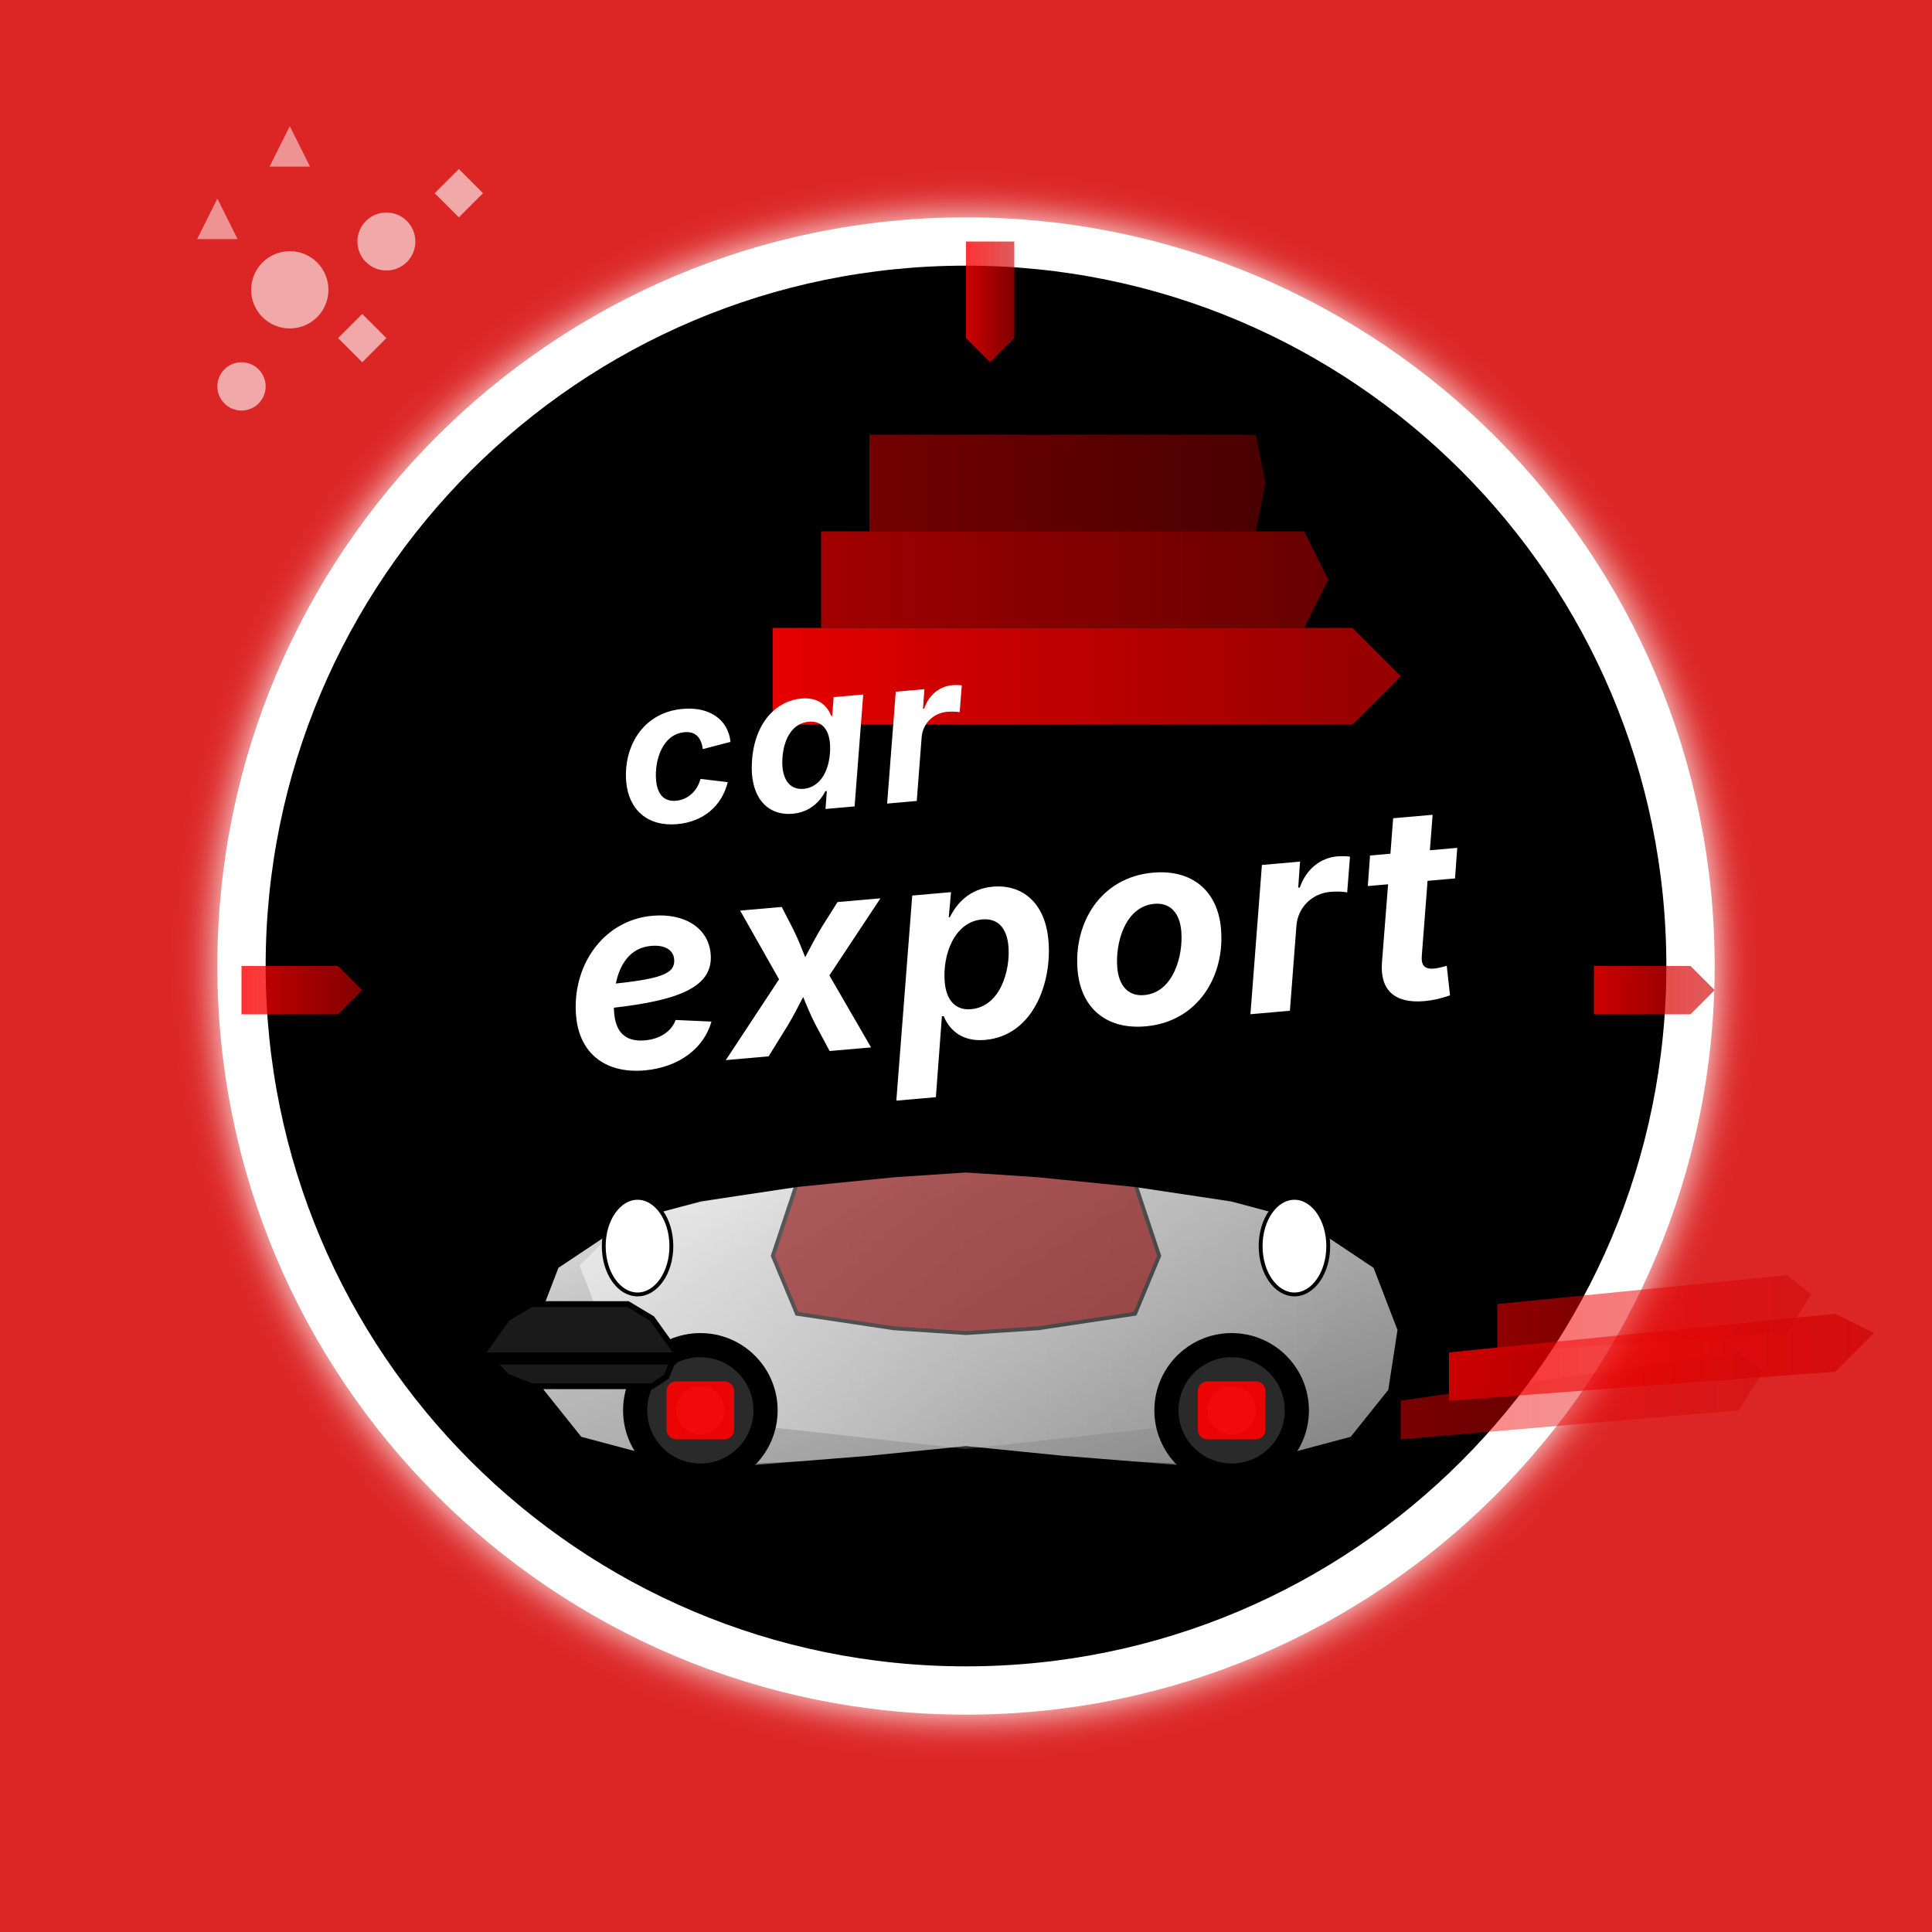
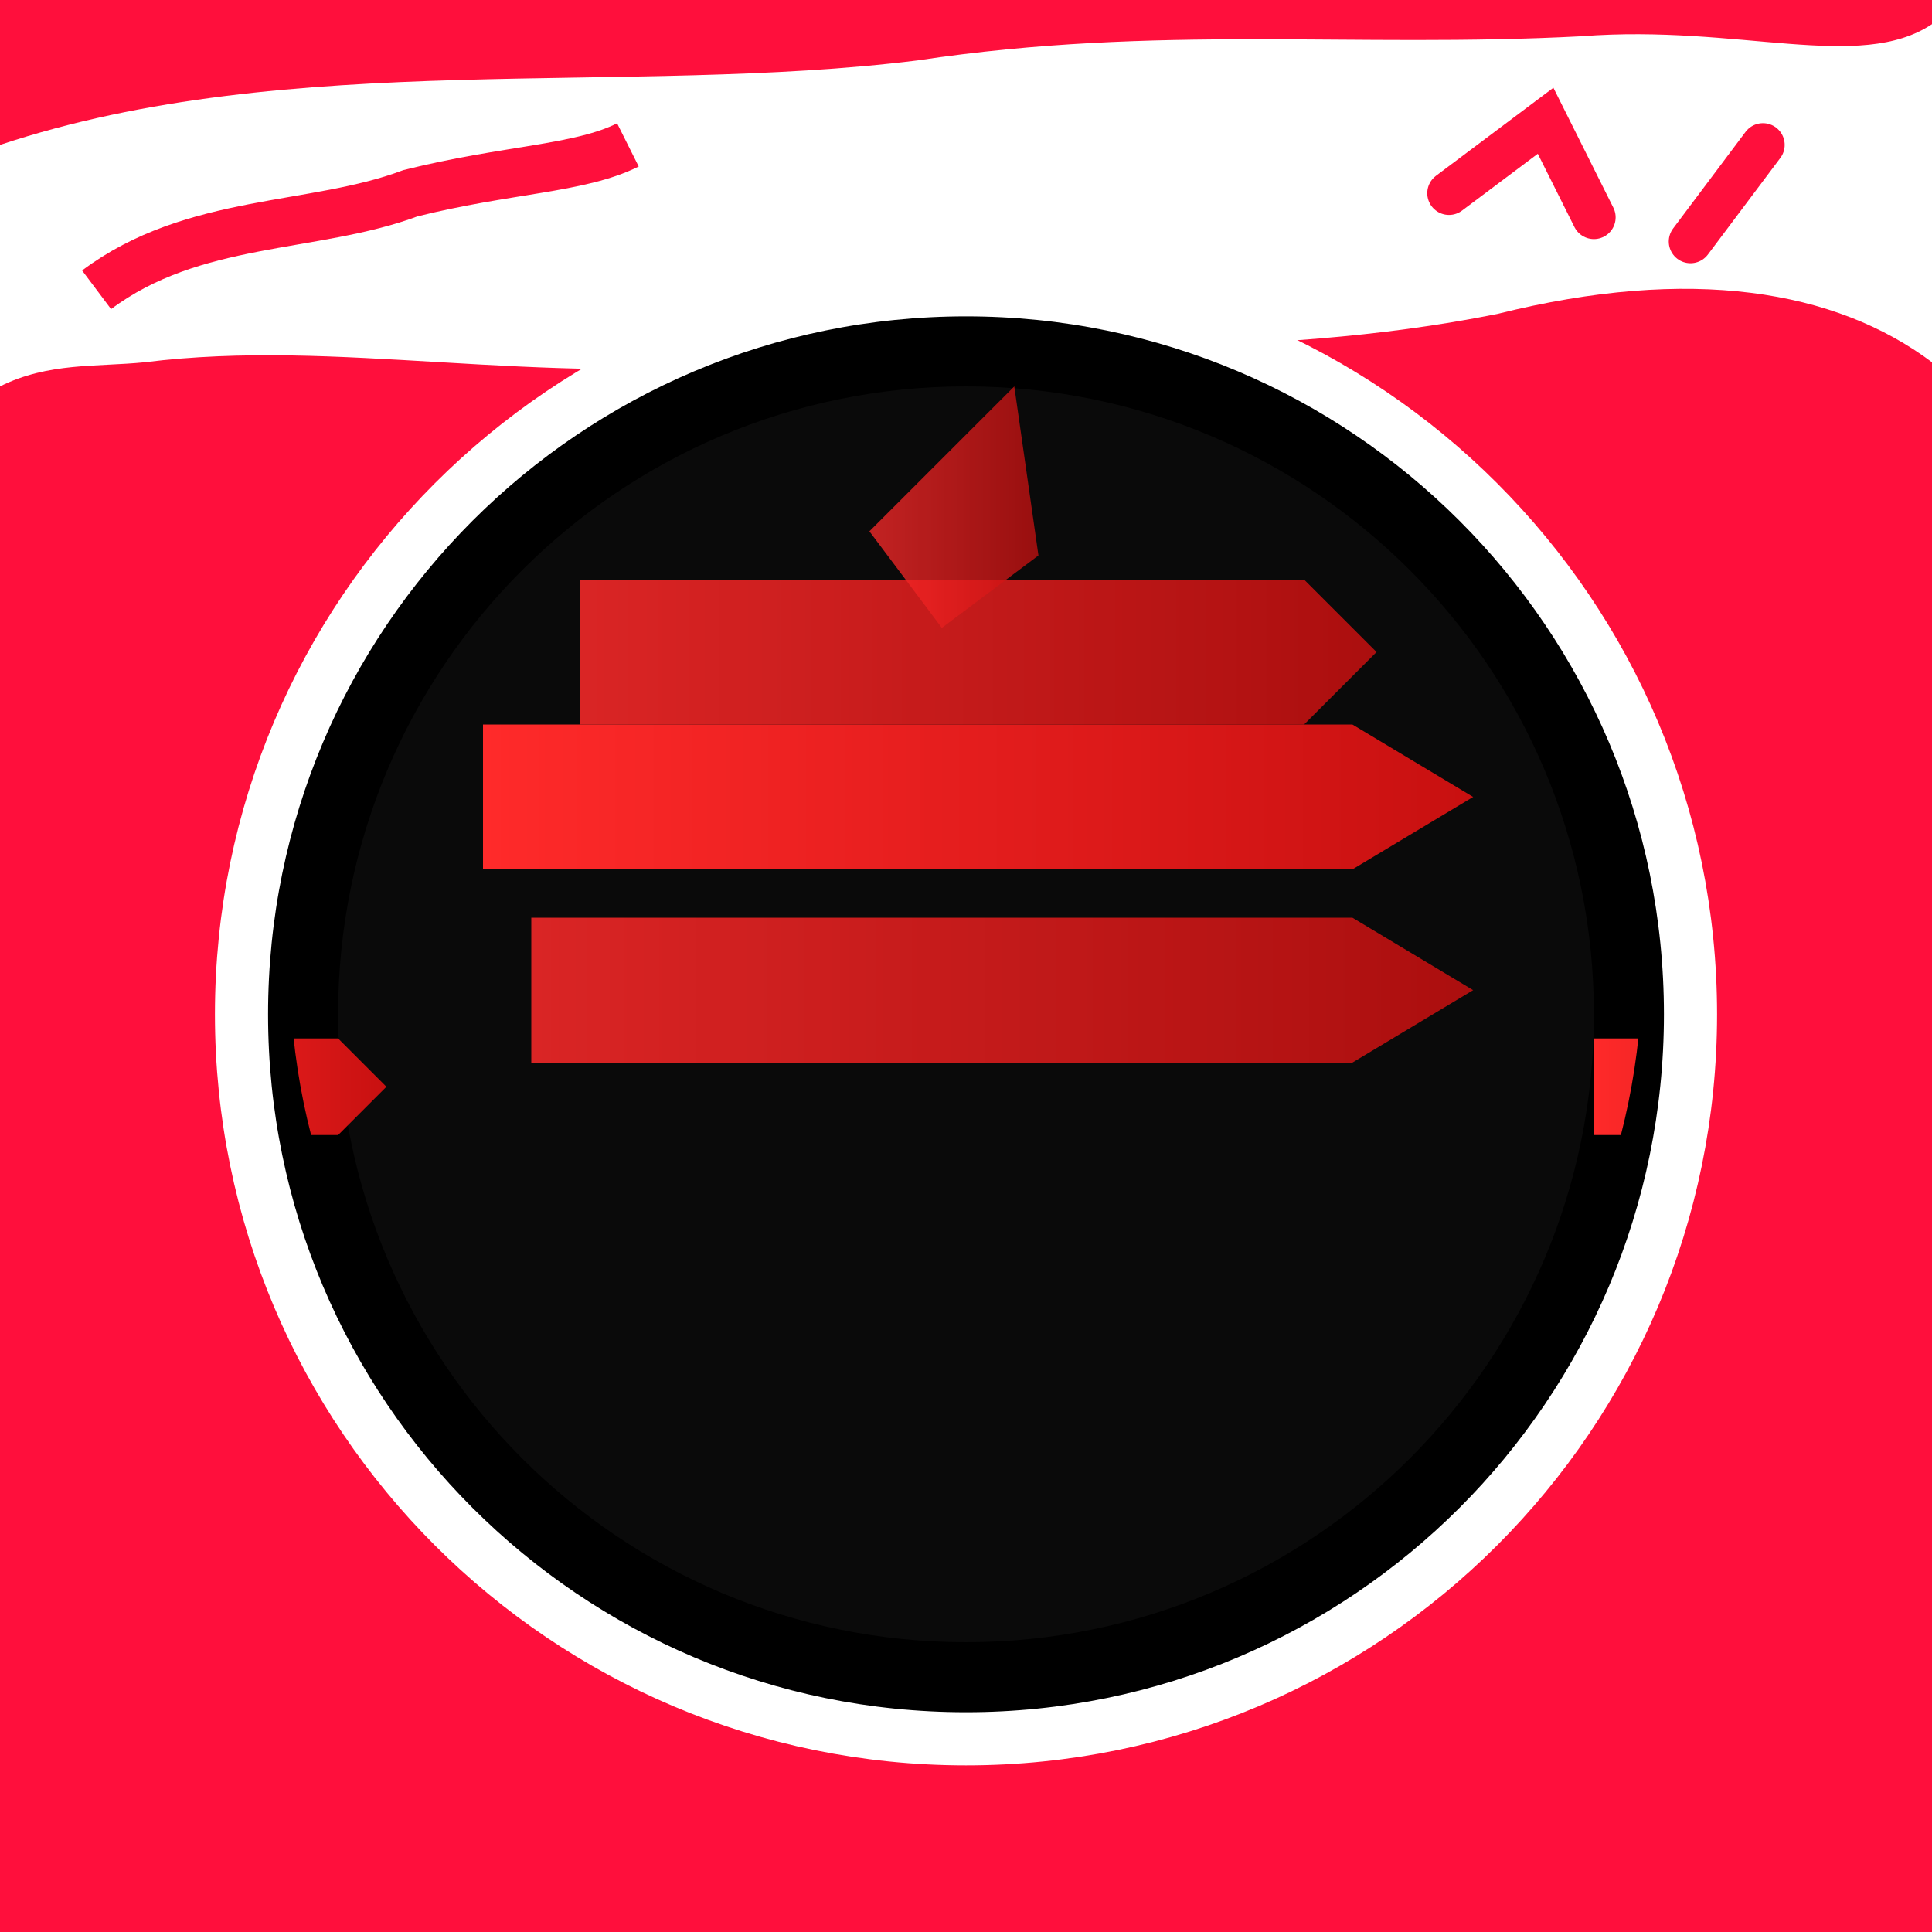
- <svg xmlns="http://www.w3.org/2000/svg" viewBox="0 0 400 400">
+ <svg xmlns="http://www.w3.org/2000/svg" viewBox="0 0 800 800">
  <defs>
    <linearGradient id="car-silver" x1="0%" y1="0%" x2="100%" y2="100%">
-       <stop offset="0%" stop-color="#e8e8e8" stop-opacity="1" />
-       <stop offset="30%" stop-color="#c0c0c0" stop-opacity="1" />
-       <stop offset="60%" stop-color="#a8a8a8" stop-opacity="1" />
-       <stop offset="100%" stop-color="#808080" stop-opacity="1" />
+       <stop offset="0%" stop-color="#f5f5f5" />
+       <stop offset="35%" stop-color="#cfcfcf" />
+       <stop offset="70%" stop-color="#a2a2a2" />
+       <stop offset="100%" stop-color="#6f6f6f" />
    </linearGradient>
    <linearGradient id="car-highlight" x1="0%" y1="0%" x2="100%" y2="0%">
-       <stop offset="0%" stop-color="#ffffff" stop-opacity="0.8" />
-       <stop offset="50%" stop-color="#ffffff" stop-opacity="0.3" />
+       <stop offset="0%" stop-color="#ffffff" stop-opacity="0.85" />
+       <stop offset="40%" stop-color="#ffffff" stop-opacity="0.4" />
      <stop offset="100%" stop-color="#ffffff" stop-opacity="0" />
    </linearGradient>
    <linearGradient id="speed-red" x1="0%" y1="0%" x2="100%" y2="0%">
-       <stop offset="0%" stop-color="#ff0000" stop-opacity="1" />
-       <stop offset="100%" stop-color="#cc0000" stop-opacity="0.8" />
+       <stop offset="0%" stop-color="#ff2a2a" />
+       <stop offset="100%" stop-color="#c81010" />
    </linearGradient>
-     <filter id="glow">
-       <feGaussianBlur stdDeviation="4" result="coloredBlur" />
-       <feMerge>
-         <feMergeNode in="coloredBlur" />
-         <feMergeNode in="SourceGraphic" />
-       </feMerge>
-     </filter>
+     <clipPath id="mask-circle">
+       <circle cx="400" cy="400" r="280" />
+     </clipPath>
  </defs>
-   <rect width="400" height="400" fill="#dc2626" />
-   <g opacity="0.6">
-     <circle cx="60" cy="60" r="8" fill="#ffffff" />
-     <circle cx="80" cy="50" r="6" fill="#ffffff" />
-     <circle cx="50" cy="80" r="5" fill="#ffffff" />
-     <path d="M 70 70 L 75 65 L 80 70 L 75 75 Z" fill="#ffffff" />
-     <path d="M 90 40 L 95 35 L 100 40 L 95 45 Z" fill="#ffffff" />
+   <rect width="800" height="800" fill="#ff0f3c" />
+   <path d="M0 60 C120 20, 260 40, 380 25 C480 10, 560 20, 655 15 C720 10, 770 30, 800 10 L800 150 C760 120, 700 110, 620 130 C520 150, 430 140, 320 150 C220 160, 140 140, 60 150 C40 152, 20 150, 0 160 Z" fill="#ffffff" />
+   <path d="M40 120 C80 90, 130 95, 170 80 C210 70, 240 70, 260 60" fill="none" stroke="#ff0f3c" stroke-width="20" />
+   <path d="M600 80 L640 50 L660 90" fill="none" stroke="#ff0f3c" stroke-width="18" stroke-linecap="round" />
+   <path d="M700 100 L730 60" fill="none" stroke="#ff0f3c" stroke-width="18" stroke-linecap="round" />
+   <circle cx="400" cy="420" r="300" fill="#000000" stroke="#ffffff" stroke-width="22" />
+   <circle cx="400" cy="420" r="260" fill="#0a0a0a" />
+   <g clip-path="url(#mask-circle)">
+     <path d="M200 300 L560 300 L610 330 L560 360 L200 360 Z" fill="url(#speed-red)" />
+     <path d="M240 240 L540 240 L570 270 L540 300 L240 300 Z" fill="url(#speed-red)" opacity="0.85" />
+     <path d="M220 380 L560 380 L610 410 L560 440 L220 440 Z" fill="url(#speed-red)" opacity="0.85" />
+     <path d="M420 160 L430 230 L390 260 L360 220 Z" fill="url(#speed-red)" opacity="0.75" />
+     <path d="M50 430 L140 430 L160 450 L140 470 L50 470 Z" fill="url(#speed-red)" />
+     <path d="M660 430 L750 430 L770 450 L750 470 L660 470 Z" fill="url(#speed-red)" />
  </g>
-   <g opacity="0.5">
-     <path d="M 40 50 L 45 40 L 50 50 Z" fill="#ffffff" stroke="#dc2626" stroke-width="1" />
-     <path d="M 55 35 L 60 25 L 65 35 Z" fill="#ffffff" stroke="#dc2626" stroke-width="1" />
+   <g transform="translate(400 400) rotate(-6)" clip-path="url(#mask-circle)">
+     <text x="-150" y="-20" font-family="'Inter','Arial Black',sans-serif" font-size="120" font-weight="900" fill="#ffffff" letter-spacing="4">car</text>
+     <text x="-210" y="110" font-family="'Inter','Arial Black',sans-serif" font-size="170" font-weight="900" fill="#ffffff" letter-spacing="4">export</text>
  </g>
-   <circle cx="200" cy="200" r="150" fill="#000000" stroke="#ffffff" stroke-width="10" filter="url(#glow)" />
-   <g opacity="0.9" clip-path="circle(150px at 200px 200px)">
-     <path d="M 160 130 L 280 130 L 290 140 L 280 150 L 160 150 Z" fill="url(#speed-red)" />
-     <path d="M 170 110 L 270 110 L 275 120 L 270 130 L 170 130 Z" fill="url(#speed-red)" opacity="0.7" />
-     <path d="M 180 90 L 260 90 L 262 100 L 260 110 L 180 110 Z" fill="url(#speed-red)" opacity="0.5" />
-   </g>
-   <g opacity="0.8">
-     <path d="M 50 200 L 70 200 L 75 205 L 70 210 L 50 210 Z" fill="url(#speed-red)" />
-     <path d="M 330 200 L 350 200 L 355 205 L 350 210 L 330 210 Z" fill="url(#speed-red)" />
-     <path d="M 200 50 L 200 70 L 205 75 L 210 70 L 210 50 Z" fill="url(#speed-red)" />
-   </g>
-   <g transform="translate(200, 180) rotate(-5)">
-     <text x="-70" y="-15" font-family="'Inter', 'Arial', sans-serif" font-size="42" font-weight="700" font-style="italic" fill="#ffffff" letter-spacing="1.5">car</text>
-     <text x="-85" y="35" font-family="'Inter', 'Arial', sans-serif" font-size="56" font-weight="700" font-style="italic" fill="#ffffff" letter-spacing="1.5">export</text>
-   </g>
-   <g transform="translate(200, 260)">
-     <path d="M -90 15 L -85 2 L -70 -8 L -55 -12 L -35 -15 L -15 -17 L 0 -18 L 15 -17 L 35 -15 L 55 -12 L 70 -8 L 85 2 L 90 15 L 88 28 L 80 38 L 65 42 L 45 44 L 20 42 L 0 40 L -20 42 L -45 44 L -65 42 L -80 38 L -88 28 Z" fill="url(#car-silver)" stroke="#000000" stroke-width="1.2" />
-     <path d="M -70 -8 L -35 -15 L 0 -18 L 35 -15 L 70 -8 L 80 2 L 75 15 L 65 28 L 45 35 L 0 40 L -45 35 L -65 28 L -75 15 L -80 2 Z" fill="url(#car-highlight)" opacity="0.6" />
-     <path d="M -35 -15 L -15 -17 L 0 -18 L 15 -17 L 35 -15 L 40 0 L 35 12 L 15 15 L 0 16 L -15 15 L -35 12 L -40 0 Z" fill="#8b0000" opacity="0.6" stroke="#000000" stroke-width="0.8" />
-     <path d="M -90 15 L -85 2 L -70 -8 L -55 -12 L -35 -15 L -15 -17 L 0 -18 L 15 -17 L 35 -15 L 55 -12 L 70 -8 L 85 2 L 90 15" stroke="#000000" stroke-width="1.5" fill="none" />
-     <ellipse cx="-68" cy="-2" rx="7" ry="10" fill="#ffffff" stroke="#000000" stroke-width="0.8" />
-     <ellipse cx="68" cy="-2" rx="7" ry="10" fill="#ffffff" stroke="#000000" stroke-width="0.8" />
-     <circle cx="-55" cy="32" r="16" fill="#000000" />
-     <circle cx="55" cy="32" r="16" fill="#000000" />
-     <circle cx="-55" cy="32" r="11" fill="#2a2a2a" />
-     <circle cx="55" cy="32" r="11" fill="#2a2a2a" />
-     <circle cx="-55" cy="32" r="5" fill="#ffffff" opacity="0.3" />
-     <circle cx="55" cy="32" r="5" fill="#ffffff" opacity="0.3" />
-     <rect x="-62" y="26" width="14" height="12" rx="2" fill="#ff0000" opacity="0.9" />
-     <rect x="48" y="26" width="14" height="12" rx="2" fill="#ff0000" opacity="0.9" />
-     <path d="M -100 20 L -95 13 L -90 10 L -70 10 L -65 13 L -60 20 L -62 25 L -65 27 L -90 27 L -95 25 Z" fill="#1a1a1a" stroke="#000000" stroke-width="1.2" />
-     <rect x="-100" y="20" width="40" height="2.5" fill="#000000" />
-     <ellipse cx="0" cy="48" rx="80" ry="6" fill="#000000" opacity="0.3" />
-   </g>
-   <g opacity="0.8" transform="translate(200, 260)">
-     <path d="M 100 20 L 180 12 L 188 16 L 180 24 L 100 30 Z" fill="url(#speed-red)" />
-     <path d="M 110 10 L 170 4 L 175 8 L 170 16 L 110 20 Z" fill="url(#speed-red)" opacity="0.7" />
-     <path d="M 90 30 L 160 20 L 165 24 L 160 32 L 90 38 Z" fill="url(#speed-red)" opacity="0.6" />
+   <g transform="translate(400 540) scale(1.6)" clip-path="url(#mask-circle)">
+     <path d="M -90 15 L -82 0 L -65 -15 L -40 -20 L -10 -25 L 18 -26 L 44 -24 L 68 -20 L 90 -10 L 104 4 L 110 18 L 108 34 L 100 44 L 82 48 L 50 50 L 20 48 L -10 46 L -40 48 L -70 50 L -88 44 L -96 30 Z" fill="url(#car-silver)" stroke="#0e0e0e" stroke-width="1.5" stroke-linejoin="round" />
+     <path d="M -70 -5 L -35 -12 L -5 -16 L 25 -17 L 55 -15 L 80 -6 L 94 8 L 90 25 L 75 38 L 40 44 L 5 42 L -30 42 L -55 40 L -70 30 L -80 12 Z" fill="url(#car-highlight)" />
+     <path d="M -30 -12 L -5 -16 L 15 -17 L 45 -15 L 55 -10 L 58 5 L 50 15 L 20 18 L -5 17 L -25 15 L -40 8 Z" fill="#ef233c" opacity="0.6" stroke="#111" stroke-width="1.2" />
+     <ellipse cx="-68" cy="26" rx="22" ry="22" fill="#050505" />
+     <ellipse cx="62" cy="26" rx="22" ry="22" fill="#050505" />
+     <ellipse cx="-68" cy="26" rx="12" ry="12" fill="#2f2f2f" />
+     <ellipse cx="62" cy="26" rx="12" ry="12" fill="#2f2f2f" />
+     <ellipse cx="-68" cy="26" rx="5" ry="5" fill="#cfcfcf" />
+     <ellipse cx="62" cy="26" rx="5" ry="5" fill="#cfcfcf" />
+     <rect x="-78" y="18" width="20" height="12" rx="2" fill="#d60000" />
+     <rect x="52" y="18" width="20" height="12" rx="2" fill="#d60000" />
+     <ellipse cx="-90" cy="22" rx="5" ry="6" fill="#101010" />
+     <ellipse cx="90" cy="22" rx="5" ry="6" fill="#101010" />
+     <ellipse cx="0" cy="55" rx="110" ry="12" fill="#000000" opacity="0.35" />
+     <path d="M -120 18 L -110 6 L -95 0 L -60 0 L -50 8 L -40 18 L -45 24 L -55 26 L -100 26 L -114 24 Z" fill="#111111" />
+     <rect x="-120" y="16" width="60" height="4" fill="#090909" />
  </g>
</svg>
